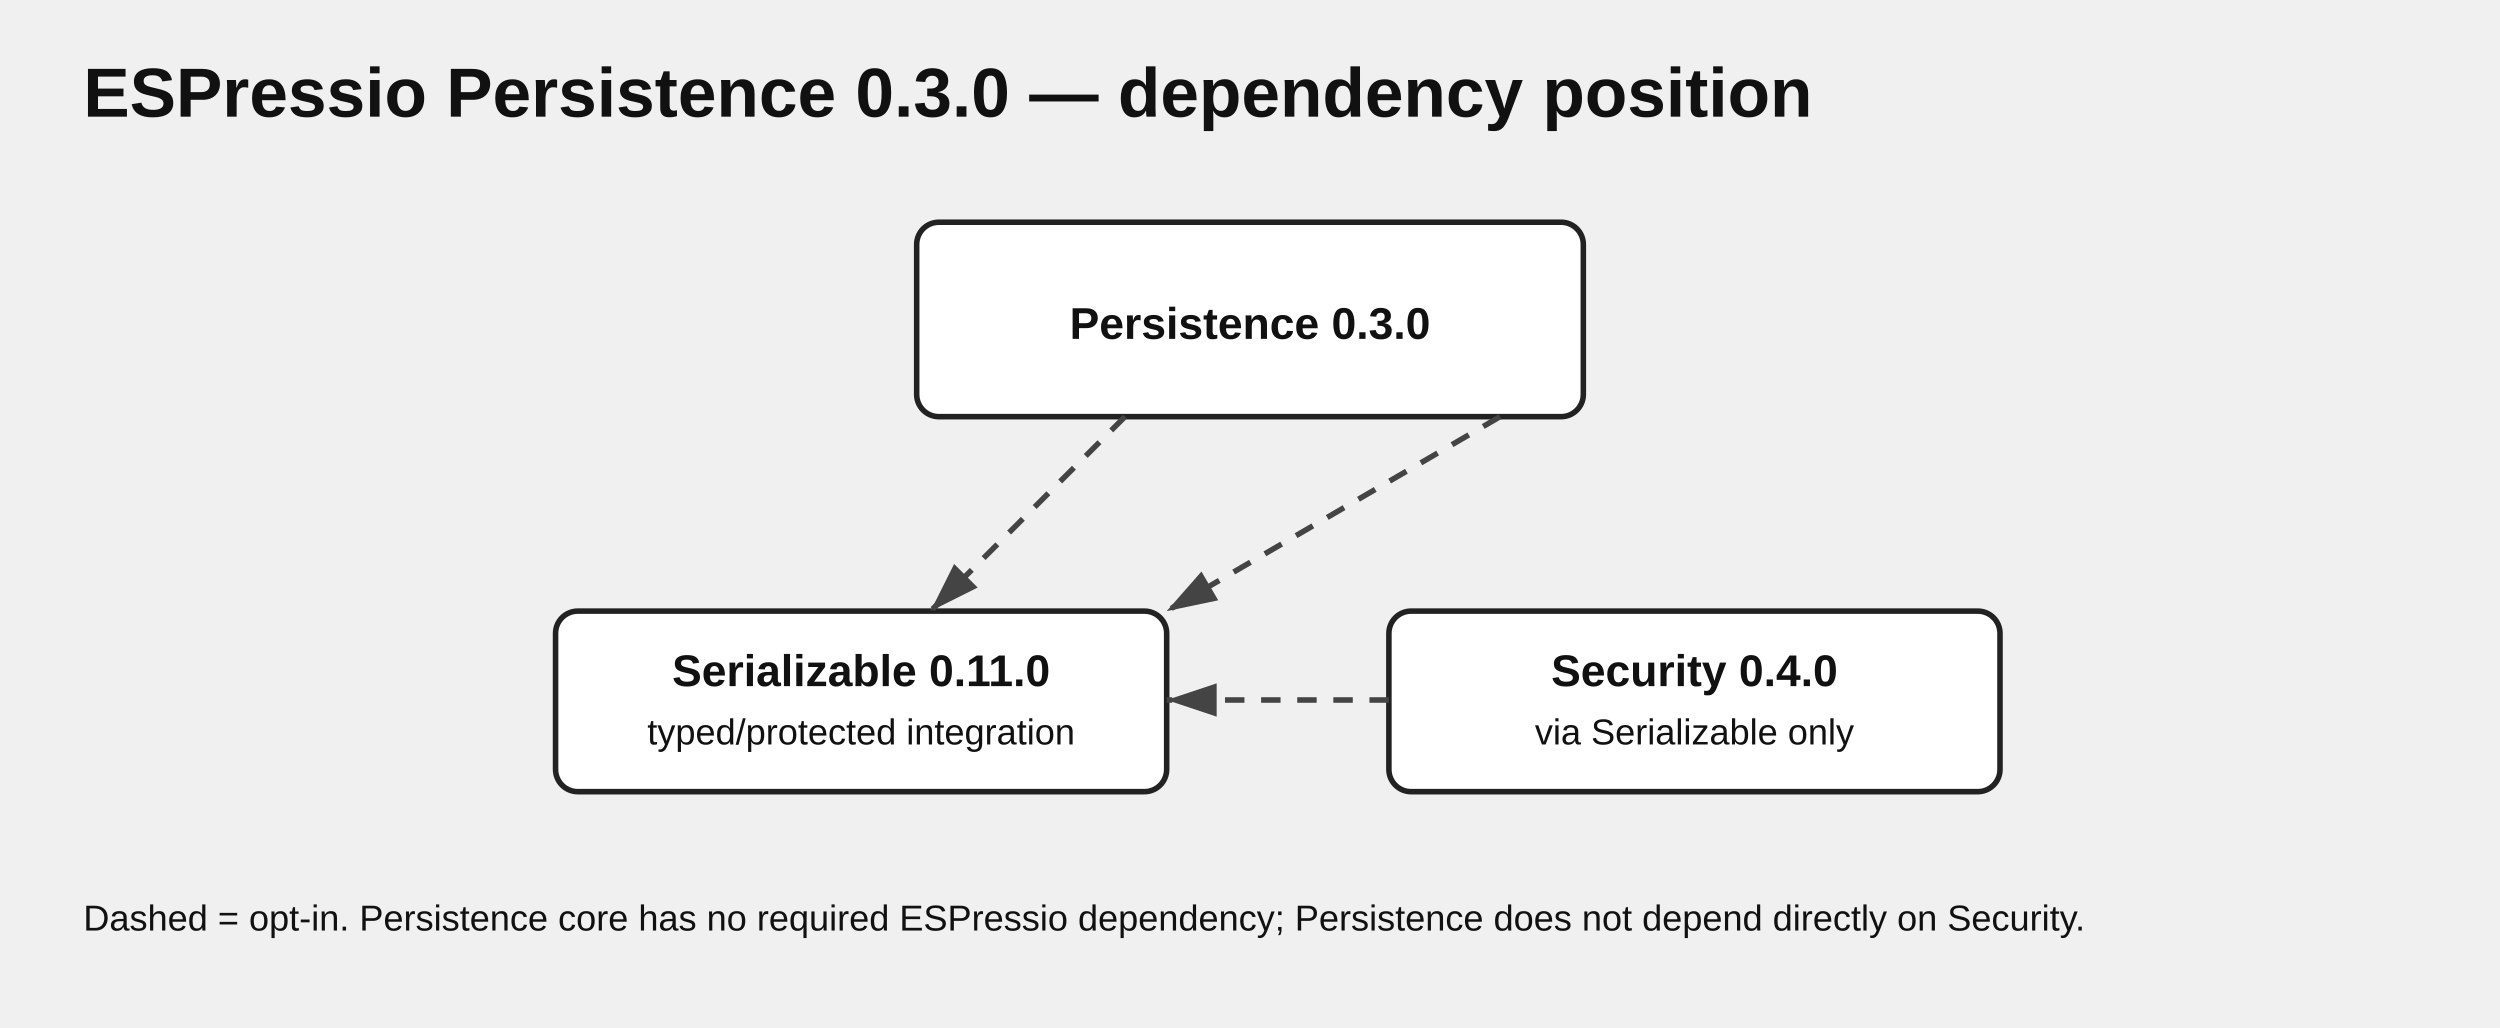
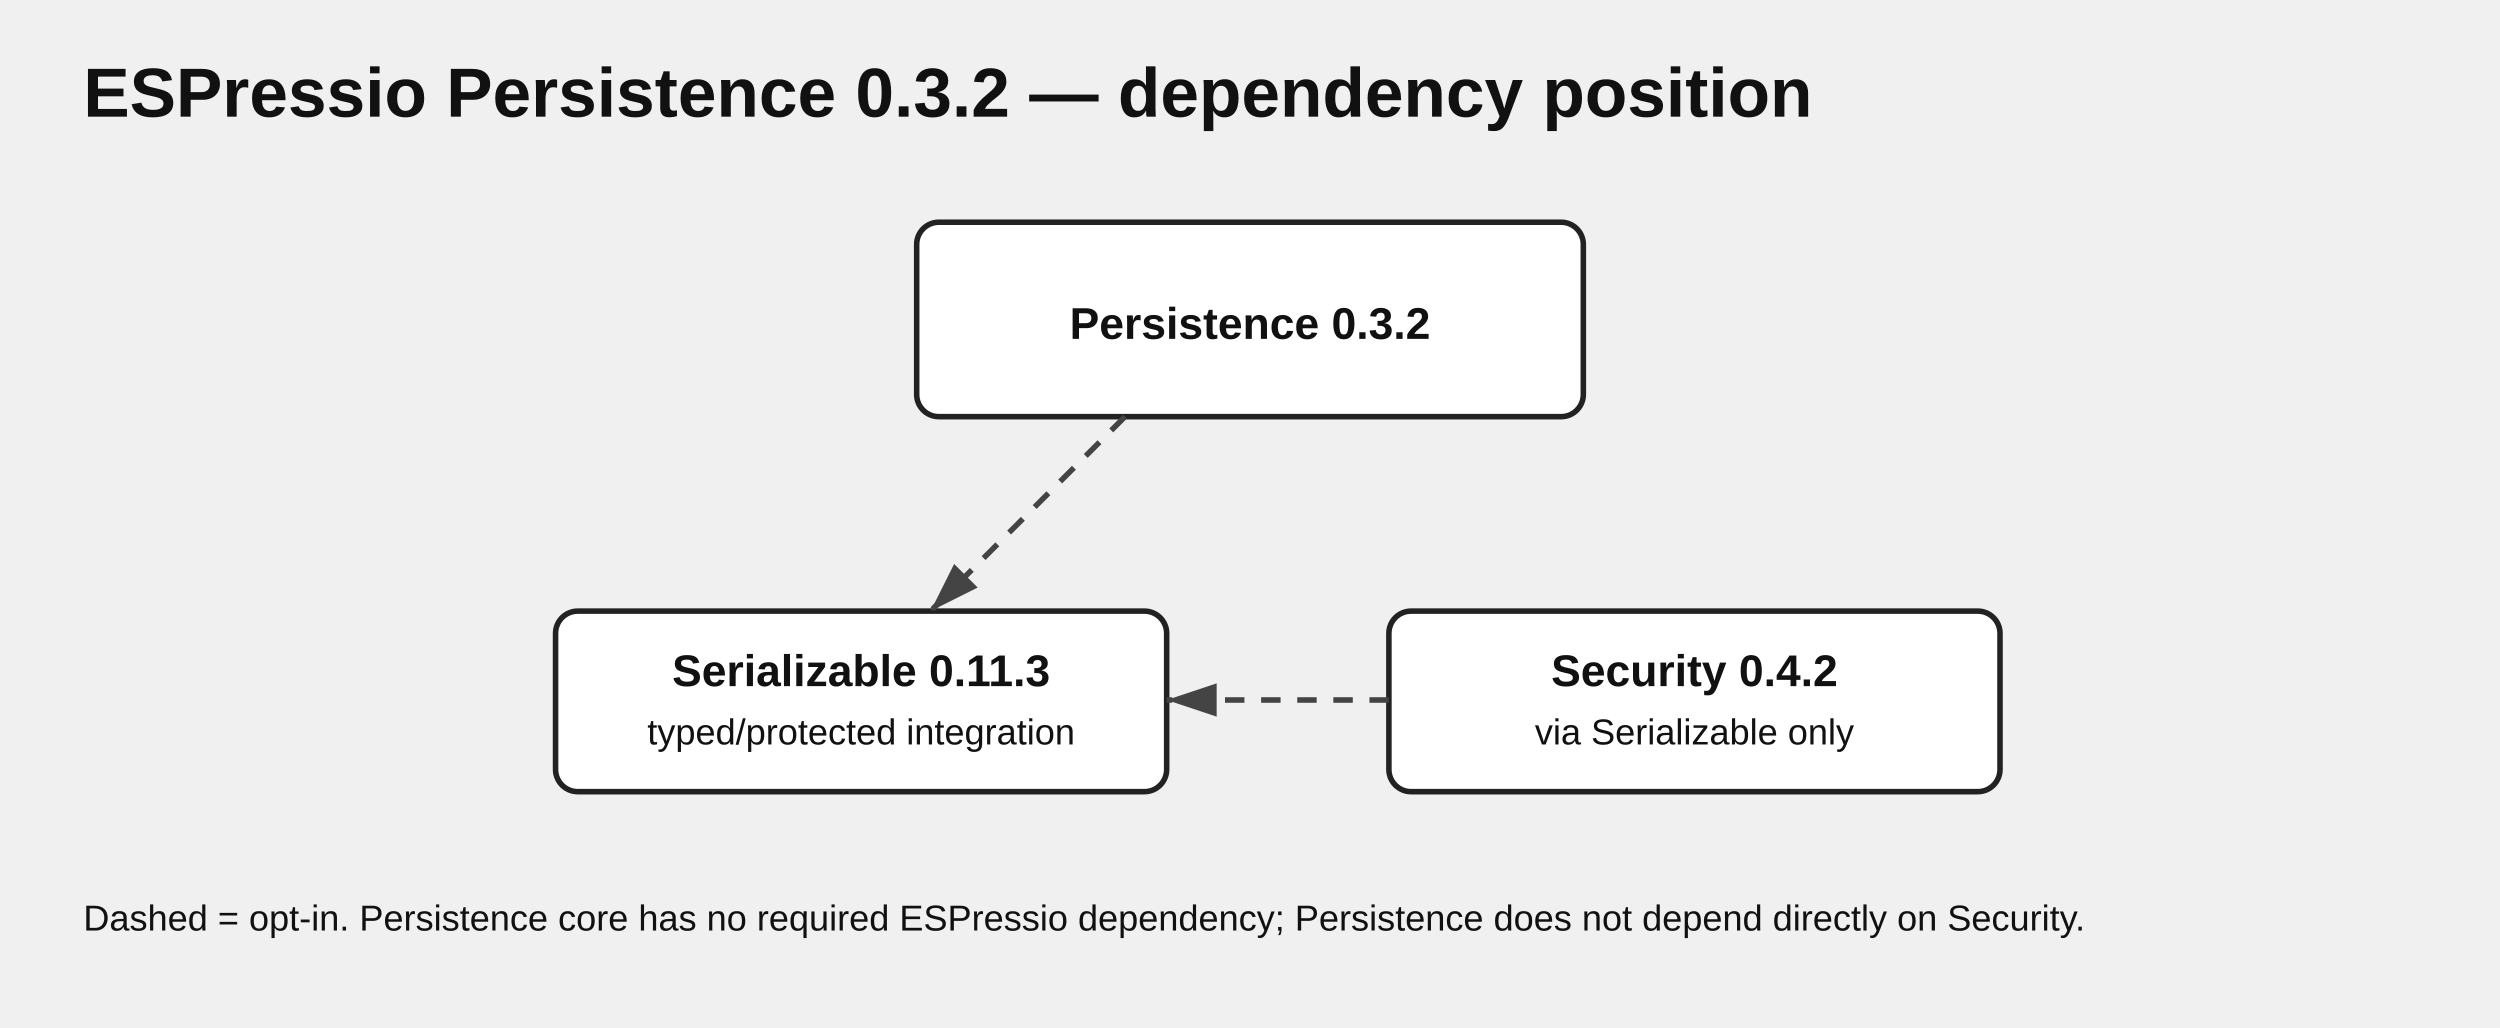
<svg xmlns="http://www.w3.org/2000/svg" width="900" height="370" viewBox="0 0 900 370">
  <style>text{font-family:Arial,sans-serif;fill:#111}.node{fill:#fff;stroke:#222;stroke-width:2}.title{font-size:25px;font-weight:700}.label{font-size:16px;font-weight:600;text-anchor:middle}.note{font-size:13px}.optional{stroke:#444;stroke-width:2;stroke-dasharray:7 6;fill:none;marker-end:url(#a)}</style>
  <defs>
    <marker id="a" markerWidth="10" markerHeight="10" refX="9" refY="3" orient="auto">
      <path d="M0,0 L0,6 L9,3 z" fill="#444" />
    </marker>
  </defs>
-   <text class="title" x="30" y="42">ESPressio Persistence 0.3.0 — dependency position</text>
+   <text class="title" x="30" y="42">ESPressio Persistence 0.3.2 — dependency position</text>
  <rect class="node" x="330" y="80" width="240" height="70" rx="8" />
-   <text class="label" x="450" y="122">Persistence 0.3.0</text>
+   <text class="label" x="450" y="122">Persistence 0.3.2</text>
  <rect class="node" x="200" y="220" width="220" height="65" rx="8" />
-   <text class="label" x="310" y="247">Serializable 0.11.0</text>
+   <text class="label" x="310" y="247">Serializable 0.11.3</text>
  <text class="note" x="310" y="268" text-anchor="middle">typed/protected integration</text>
  <rect class="node" x="500" y="220" width="220" height="65" rx="8" />
-   <text class="label" x="610" y="247">Security 0.4.0</text>
+   <text class="label" x="610" y="247">Security 0.4.2</text>
  <text class="note" x="610" y="268" text-anchor="middle">via Serializable only</text>
  <path class="optional" d="M405 150 L335 220" />
-   <path class="optional" d="M420 220 L540 150" transform="rotate(180 480 185)" />
  <path class="optional" d="M500 252 L420 252" />
  <text class="note" x="30" y="335">Dashed = opt-in. Persistence core has no required ESPressio dependency; Persistence does not depend directly on Security.</text>
</svg>
